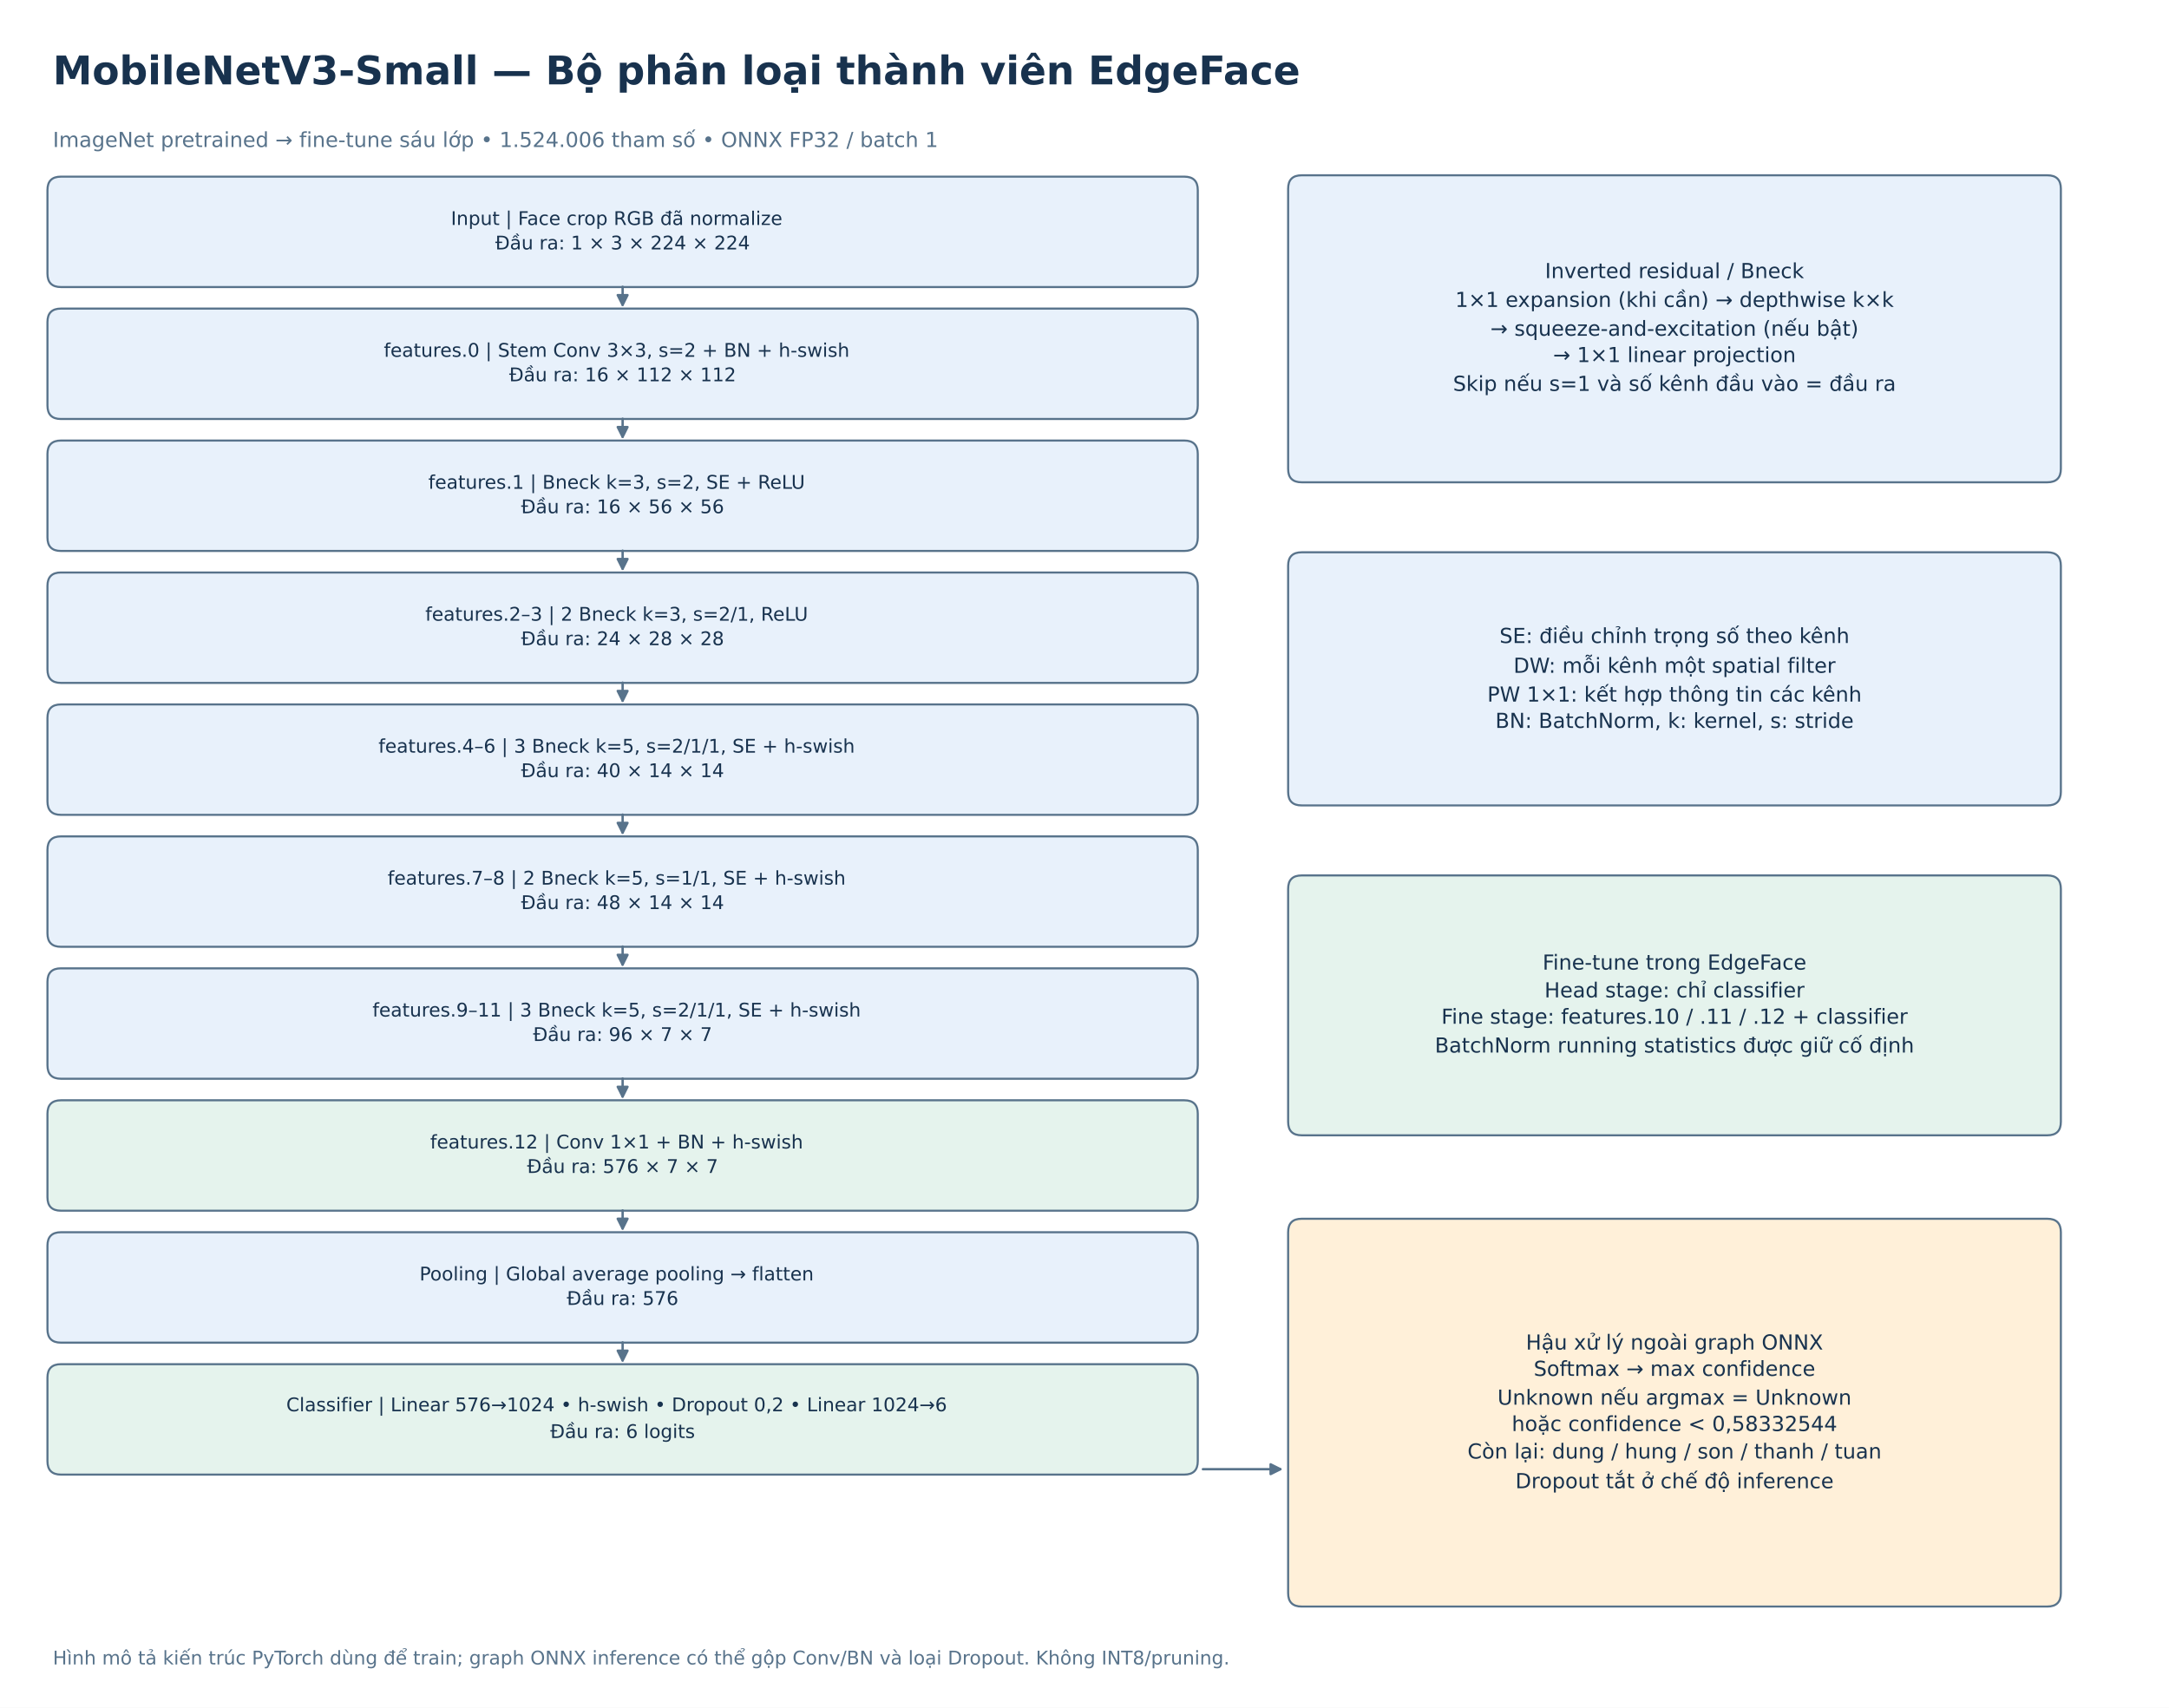
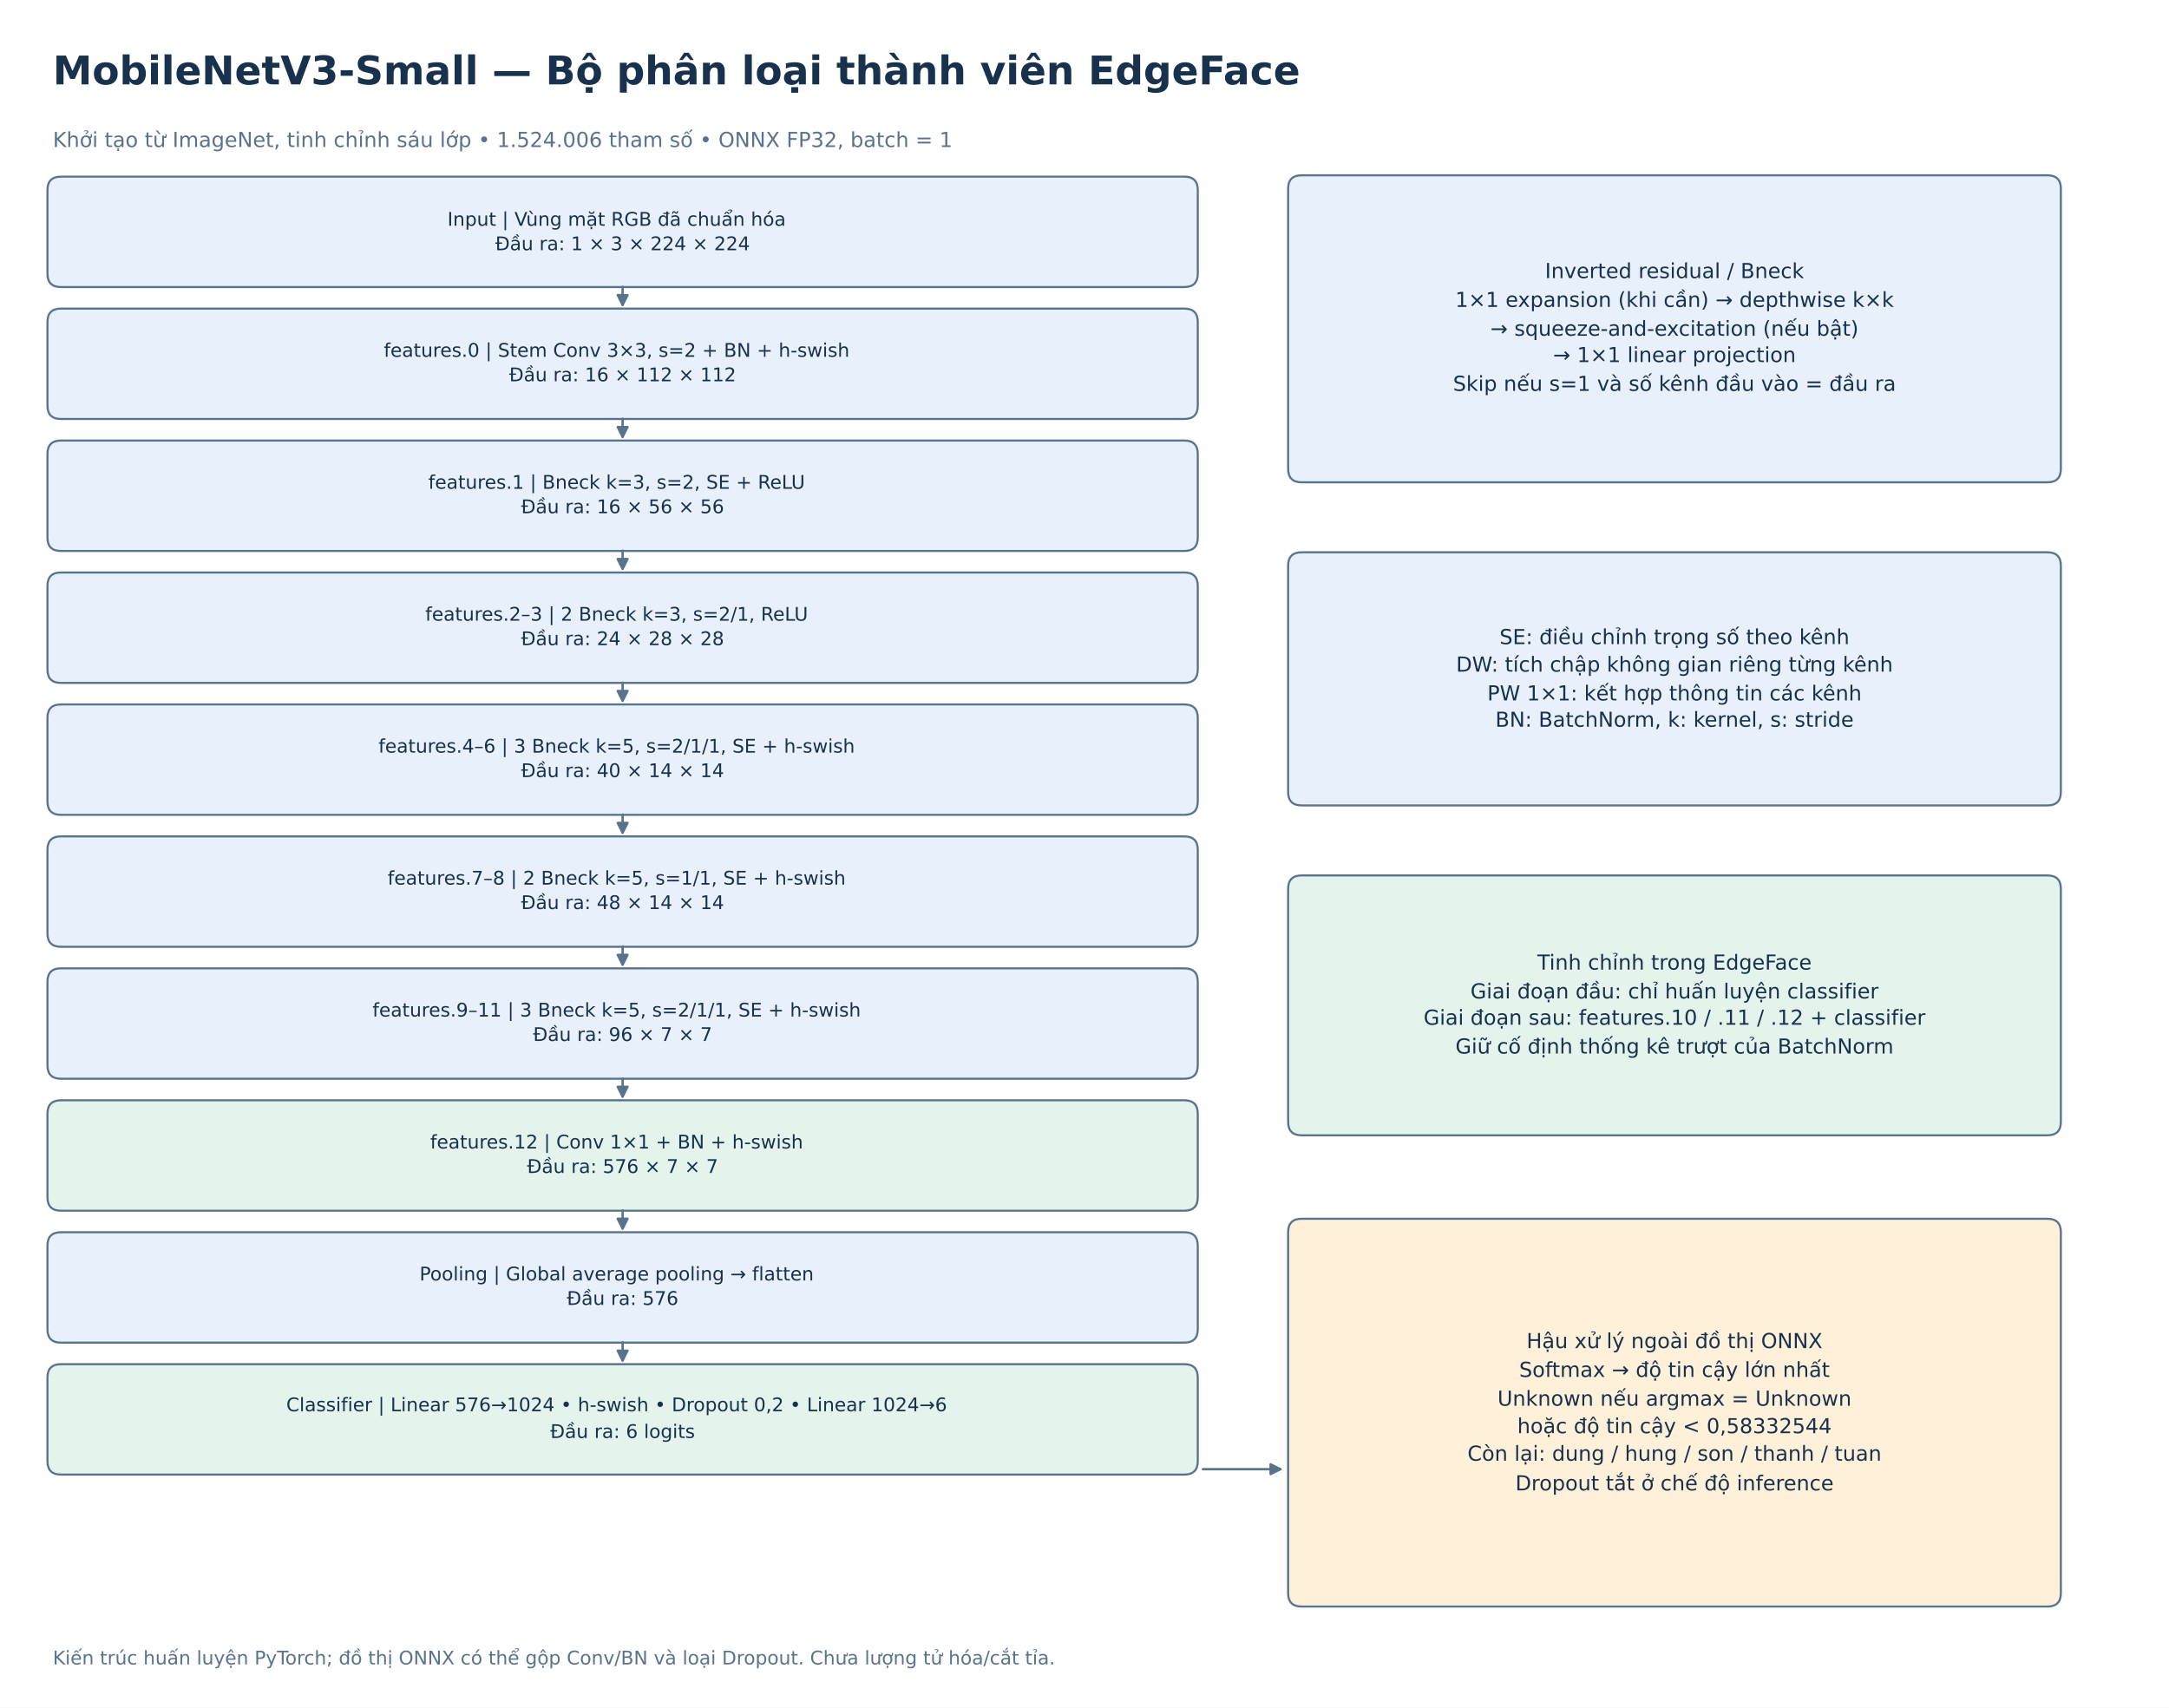
<svg xmlns="http://www.w3.org/2000/svg" width="1152pt" height="907.2pt" viewBox="0 0 1152 907.2" version="1.1">
  <defs>
    <style type="text/css">*{stroke-linejoin: round; stroke-linecap: butt}</style>
  </defs>
  <g id="figure_1">
    <g id="patch_1">
      <path d="M 0 907.2 L 1152 907.2 L 1152 0 L 0 0 z " style="fill: #ffffff" />
    </g>
    <g id="axes_1">
      <g id="patch_2">
        <path d="M 32.366 152.485 L 629.002 152.485 Q 636.165 152.485 636.165 145.333 L 636.165 100.988 Q 636.165 93.835 629.002 93.835 L 32.366 93.835 Q 25.204 93.835 25.204 100.988 L 25.204 145.333 Q 25.204 152.485 32.366 152.485 z " clip-path="url(#pb28097c1d3)" style="fill: #e8f1fb; stroke: #58738b; stroke-width: 1.1; stroke-linejoin: miter" />
      </g>
      <g id="patch_3">
        <path d="M 32.366 222.578 L 629.002 222.578 Q 636.165 222.578 636.165 215.426 L 636.165 171.081 Q 636.165 163.929 629.002 163.929 L 32.366 163.929 Q 25.204 163.929 25.204 171.081 L 25.204 215.426 Q 25.204 222.578 32.366 222.578 z " clip-path="url(#pb28097c1d3)" style="fill: #e8f1fb; stroke: #58738b; stroke-width: 1.1; stroke-linejoin: miter" />
      </g>
      <g id="patch_4">
        <path d="M 330.684 152.338 Q 330.684 157.849 330.684 161.962 " clip-path="url(#pb28097c1d3)" style="fill: none; stroke: #58738b; stroke-width: 1.25; stroke-linecap: round" />
        <path d="M 333.284 156.762 L 330.684 161.962 L 328.084 156.762 z " clip-path="url(#pb28097c1d3)" style="fill: #58738b; stroke: #58738b; stroke-width: 1.25; stroke-linecap: round" />
      </g>
      <g id="patch_5">
        <path d="M 32.366 292.672 L 629.002 292.672 Q 636.165 292.672 636.165 285.519 L 636.165 241.174 Q 636.165 234.022 629.002 234.022 L 32.366 234.022 Q 25.204 234.022 25.204 241.174 L 25.204 285.519 Q 25.204 292.672 32.366 292.672 z " clip-path="url(#pb28097c1d3)" style="fill: #e8f1fb; stroke: #58738b; stroke-width: 1.1; stroke-linejoin: miter" />
      </g>
      <g id="patch_6">
        <path d="M 330.684 222.431 Q 330.684 227.942 330.684 232.055 " clip-path="url(#pb28097c1d3)" style="fill: none; stroke: #58738b; stroke-width: 1.25; stroke-linecap: round" />
        <path d="M 333.284 226.855 L 330.684 232.055 L 328.084 226.855 z " clip-path="url(#pb28097c1d3)" style="fill: #58738b; stroke: #58738b; stroke-width: 1.25; stroke-linecap: round" />
      </g>
      <g id="patch_7">
        <path d="M 32.366 362.765 L 629.002 362.765 Q 636.165 362.765 636.165 355.612 L 636.165 311.268 Q 636.165 304.115 629.002 304.115 L 32.366 304.115 Q 25.204 304.115 25.204 311.268 L 25.204 355.612 Q 25.204 362.765 32.366 362.765 z " clip-path="url(#pb28097c1d3)" style="fill: #e8f1fb; stroke: #58738b; stroke-width: 1.1; stroke-linejoin: miter" />
      </g>
      <g id="patch_8">
        <path d="M 330.684 292.524 Q 330.684 298.035 330.684 302.149 " clip-path="url(#pb28097c1d3)" style="fill: none; stroke: #58738b; stroke-width: 1.25; stroke-linecap: round" />
        <path d="M 333.284 296.949 L 330.684 302.149 L 328.084 296.949 z " clip-path="url(#pb28097c1d3)" style="fill: #58738b; stroke: #58738b; stroke-width: 1.25; stroke-linecap: round" />
      </g>
      <g id="patch_9">
        <path d="M 32.366 432.858 L 629.002 432.858 Q 636.165 432.858 636.165 425.706 L 636.165 381.361 Q 636.165 374.209 629.002 374.209 L 32.366 374.209 Q 25.204 374.209 25.204 381.361 L 25.204 425.706 Q 25.204 432.858 32.366 432.858 z " clip-path="url(#pb28097c1d3)" style="fill: #e8f1fb; stroke: #58738b; stroke-width: 1.1; stroke-linejoin: miter" />
      </g>
      <g id="patch_10">
        <path d="M 330.684 362.618 Q 330.684 368.129 330.684 372.242 " clip-path="url(#pb28097c1d3)" style="fill: none; stroke: #58738b; stroke-width: 1.25; stroke-linecap: round" />
        <path d="M 333.284 367.042 L 330.684 372.242 L 328.084 367.042 z " clip-path="url(#pb28097c1d3)" style="fill: #58738b; stroke: #58738b; stroke-width: 1.25; stroke-linecap: round" />
      </g>
      <g id="patch_11">
        <path d="M 32.366 502.951 L 629.002 502.951 Q 636.165 502.951 636.165 495.799 L 636.165 451.454 Q 636.165 444.302 629.002 444.302 L 32.366 444.302 Q 25.204 444.302 25.204 451.454 L 25.204 495.799 Q 25.204 502.951 32.366 502.951 z " clip-path="url(#pb28097c1d3)" style="fill: #e8f1fb; stroke: #58738b; stroke-width: 1.1; stroke-linejoin: miter" />
      </g>
      <g id="patch_12">
        <path d="M 330.684 432.711 Q 330.684 438.222 330.684 442.335 " clip-path="url(#pb28097c1d3)" style="fill: none; stroke: #58738b; stroke-width: 1.25; stroke-linecap: round" />
        <path d="M 333.284 437.135 L 330.684 442.335 L 328.084 437.135 z " clip-path="url(#pb28097c1d3)" style="fill: #58738b; stroke: #58738b; stroke-width: 1.25; stroke-linecap: round" />
      </g>
      <g id="patch_13">
        <path d="M 32.366 573.045 L 629.002 573.045 Q 636.165 573.045 636.165 565.892 L 636.165 521.548 Q 636.165 514.395 629.002 514.395 L 32.366 514.395 Q 25.204 514.395 25.204 521.548 L 25.204 565.892 Q 25.204 573.045 32.366 573.045 z " clip-path="url(#pb28097c1d3)" style="fill: #e8f1fb; stroke: #58738b; stroke-width: 1.1; stroke-linejoin: miter" />
      </g>
      <g id="patch_14">
        <path d="M 330.684 502.804 Q 330.684 508.315 330.684 512.429 " clip-path="url(#pb28097c1d3)" style="fill: none; stroke: #58738b; stroke-width: 1.25; stroke-linecap: round" />
        <path d="M 333.284 507.229 L 330.684 512.429 L 328.084 507.229 z " clip-path="url(#pb28097c1d3)" style="fill: #58738b; stroke: #58738b; stroke-width: 1.25; stroke-linecap: round" />
      </g>
      <g id="patch_15">
        <path d="M 32.366 643.138 L 629.002 643.138 Q 636.165 643.138 636.165 635.986 L 636.165 591.641 Q 636.165 584.489 629.002 584.489 L 32.366 584.489 Q 25.204 584.489 25.204 591.641 L 25.204 635.986 Q 25.204 643.138 32.366 643.138 z " clip-path="url(#pb28097c1d3)" style="fill: #e5f3ed; stroke: #58738b; stroke-width: 1.1; stroke-linejoin: miter" />
      </g>
      <g id="patch_16">
        <path d="M 330.684 572.897 Q 330.684 578.408 330.684 582.522 " clip-path="url(#pb28097c1d3)" style="fill: none; stroke: #58738b; stroke-width: 1.25; stroke-linecap: round" />
        <path d="M 333.284 577.322 L 330.684 582.522 L 328.084 577.322 z " clip-path="url(#pb28097c1d3)" style="fill: #58738b; stroke: #58738b; stroke-width: 1.25; stroke-linecap: round" />
      </g>
      <g id="patch_17">
        <path d="M 32.366 713.231 L 629.002 713.231 Q 636.165 713.231 636.165 706.079 L 636.165 661.734 Q 636.165 654.582 629.002 654.582 L 32.366 654.582 Q 25.204 654.582 25.204 661.734 L 25.204 706.079 Q 25.204 713.231 32.366 713.231 z " clip-path="url(#pb28097c1d3)" style="fill: #e8f1fb; stroke: #58738b; stroke-width: 1.1; stroke-linejoin: miter" />
      </g>
      <g id="patch_18">
        <path d="M 330.684 642.991 Q 330.684 648.502 330.684 652.615 " clip-path="url(#pb28097c1d3)" style="fill: none; stroke: #58738b; stroke-width: 1.25; stroke-linecap: round" />
        <path d="M 333.284 647.415 L 330.684 652.615 L 328.084 647.415 z " clip-path="url(#pb28097c1d3)" style="fill: #58738b; stroke: #58738b; stroke-width: 1.25; stroke-linecap: round" />
      </g>
      <g id="patch_19">
        <path d="M 32.366 783.325 L 629.002 783.325 Q 636.165 783.325 636.165 776.172 L 636.165 731.827 Q 636.165 724.675 629.002 724.675 L 32.366 724.675 Q 25.204 724.675 25.204 731.827 L 25.204 776.172 Q 25.204 783.325 32.366 783.325 z " clip-path="url(#pb28097c1d3)" style="fill: #e5f3ed; stroke: #58738b; stroke-width: 1.1; stroke-linejoin: miter" />
      </g>
      <g id="patch_20">
        <path d="M 330.684 713.084 Q 330.684 718.595 330.684 722.708 " clip-path="url(#pb28097c1d3)" style="fill: none; stroke: #58738b; stroke-width: 1.25; stroke-linecap: round" />
        <path d="M 333.284 717.508 L 330.684 722.708 L 328.084 717.508 z " clip-path="url(#pb28097c1d3)" style="fill: #58738b; stroke: #58738b; stroke-width: 1.25; stroke-linecap: round" />
      </g>
      <g id="patch_21">
        <path d="M 691.316 256.194 L 1087.402 256.194 Q 1094.565 256.194 1094.565 249.042 L 1094.565 100.273 Q 1094.565 93.12 1087.402 93.12 L 691.316 93.12 Q 684.154 93.12 684.154 100.273 L 684.154 249.042 Q 684.154 256.194 691.316 256.194 z " clip-path="url(#pb28097c1d3)" style="fill: #e8f1fb; stroke: #58738b; stroke-width: 1.1; stroke-linejoin: miter" />
      </g>
      <g id="patch_22">
        <path d="M 691.316 427.851 L 1087.402 427.851 Q 1094.565 427.851 1094.565 420.699 L 1094.565 300.539 Q 1094.565 293.387 1087.402 293.387 L 691.316 293.387 Q 684.154 293.387 684.154 300.539 L 684.154 420.699 Q 684.154 427.851 691.316 427.851 z " clip-path="url(#pb28097c1d3)" style="fill: #e8f1fb; stroke: #58738b; stroke-width: 1.1; stroke-linejoin: miter" />
      </g>
      <g id="patch_23">
        <path d="M 691.316 603.085 L 1087.402 603.085 Q 1094.565 603.085 1094.565 595.932 L 1094.565 472.196 Q 1094.565 465.044 1087.402 465.044 L 691.316 465.044 Q 684.154 465.044 684.154 472.196 L 684.154 595.932 Q 684.154 603.085 691.316 603.085 z " clip-path="url(#pb28097c1d3)" style="fill: #e5f3ed; stroke: #58738b; stroke-width: 1.1; stroke-linejoin: miter" />
      </g>
      <g id="patch_24">
        <path d="M 691.316 853.418 L 1087.402 853.418 Q 1094.565 853.418 1094.565 846.266 L 1094.565 654.582 Q 1094.565 647.429 1087.402 647.429 L 691.316 647.429 Q 684.154 647.429 684.154 654.582 L 684.154 846.266 Q 684.154 853.418 691.316 853.418 z " clip-path="url(#pb28097c1d3)" style="fill: #fff0d9; stroke: #58738b; stroke-width: 1.1; stroke-linejoin: miter" />
      </g>
      <g id="patch_25">
        <path d="M 638.879 780.464 Q 660.159 780.464 680.041 780.464 " clip-path="url(#pb28097c1d3)" style="fill: none; stroke: #58738b; stroke-width: 1.25; stroke-linecap: round" />
        <path d="M 674.841 777.864 L 680.041 780.464 L 674.841 783.064 z " clip-path="url(#pb28097c1d3)" style="fill: #58738b; stroke: #58738b; stroke-width: 1.25; stroke-linecap: round" />
      </g>
      <g id="text_1">
        <text style="font-weight: 700; font-size: 21px; font-family: 'DejaVu Sans'; text-anchor: start; fill: #18324e" x="28.069" y="44.83" transform="rotate(-0 28.06898 44.83028)">MobileNetV3-Small — Bộ phân loại thành viên EdgeFace</text>
      </g>
      <g id="text_2">
-         <text style="font-size: 11px; font-family: 'DejaVu Sans'; text-anchor: start; fill: #58738b" x="28.069" y="78.099" transform="rotate(-0 28.06898 78.09883)">ImageNet pretrained → fine-tune sáu lớp • 1.524.006 tham số • ONNX FP32 / batch 1</text>
+         <text style="font-size: 11px; font-family: 'DejaVu Sans'; text-anchor: start; fill: #58738b" x="28.069" y="78.099" transform="rotate(-0 28.06898 78.09883)">Khởi tạo từ ImageNet, tinh chỉnh sáu lớp • 1.524.006 tham số • ONNX FP32, batch = 1</text>
      </g>
      <g id="text_3">
-         <text style="font-size: 10px; font-family: 'DejaVu Sans'; fill: #18324e" transform="translate(239.479 119.5069)">Input  |  Face crop RGB đã normalize</text>
-         <text style="font-size: 10px; font-family: 'DejaVu Sans'; fill: #18324e" transform="translate(263.0415 132.5025)">Đầu ra: 1 × 3 × 224 × 224</text>
+         <text style="font-size: 10px; font-family: 'DejaVu Sans'; fill: #18324e" transform="translate(237.6337 119.9225)">Input  |  Vùng mặt RGB đã chuẩn hóa</text>
+         <text style="font-size: 10px; font-family: 'DejaVu Sans'; fill: #18324e" transform="translate(263.0415 132.9181)">Đầu ra: 1 × 3 × 224 × 224</text>
      </g>
      <g id="text_4">
        <text style="font-size: 10px; font-family: 'DejaVu Sans'; fill: #18324e" transform="translate(203.8392 189.5369)">features.0  |  Stem Conv 3×3, s=2 + BN + h-swish</text>
        <text style="font-size: 10px; font-family: 'DejaVu Sans'; fill: #18324e" transform="translate(270.4095 202.5325)">Đầu ra: 16 × 112 × 112</text>
      </g>
      <g id="text_5">
        <text style="font-size: 10px; font-family: 'DejaVu Sans'; fill: #18324e" transform="translate(227.4892 259.6302)">features.1  |  Bneck k=3, s=2, SE + ReLU</text>
        <text style="font-size: 10px; font-family: 'DejaVu Sans'; fill: #18324e" transform="translate(276.772 272.6258)">Đầu ra: 16 × 56 × 56</text>
      </g>
      <g id="text_6">
        <text style="font-size: 10px; font-family: 'DejaVu Sans'; fill: #18324e" transform="translate(225.8735 329.7235)">features.2–3  |  2 Bneck k=3, s=2/1, ReLU</text>
        <text style="font-size: 10px; font-family: 'DejaVu Sans'; fill: #18324e" transform="translate(276.772 342.7191)">Đầu ra: 24 × 28 × 28</text>
      </g>
      <g id="text_7">
        <text style="font-size: 10px; font-family: 'DejaVu Sans'; fill: #18324e" transform="translate(200.9985 399.8168)">features.4–6  |  3 Bneck k=5, s=2/1/1, SE + h-swish</text>
        <text style="font-size: 10px; font-family: 'DejaVu Sans'; fill: #18324e" transform="translate(276.772 412.8124)">Đầu ra: 40 × 14 × 14</text>
      </g>
      <g id="text_8">
        <text style="font-size: 10px; font-family: 'DejaVu Sans'; fill: #18324e" transform="translate(205.8642 469.9101)">features.7–8  |  2 Bneck k=5, s=1/1, SE + h-swish</text>
        <text style="font-size: 10px; font-family: 'DejaVu Sans'; fill: #18324e" transform="translate(276.772 482.9057)">Đầu ra: 48 × 14 × 14</text>
      </g>
      <g id="text_9">
        <text style="font-size: 10px; font-family: 'DejaVu Sans'; fill: #18324e" transform="translate(197.8173 540.0034)">features.9–11  |  3 Bneck k=5, s=2/1/1, SE + h-swish</text>
        <text style="font-size: 10px; font-family: 'DejaVu Sans'; fill: #18324e" transform="translate(283.1345 552.999)">Đầu ra: 96 × 7 × 7</text>
      </g>
      <g id="text_10">
        <text style="font-size: 10px; font-family: 'DejaVu Sans'; fill: #18324e" transform="translate(228.4821 610.0967)">features.12  |  Conv 1×1 + BN + h-swish</text>
        <text style="font-size: 10px; font-family: 'DejaVu Sans'; fill: #18324e" transform="translate(279.9532 623.0923)">Đầu ra: 576 × 7 × 7</text>
      </g>
      <g id="text_11">
        <text style="font-size: 10px; font-family: 'DejaVu Sans'; fill: #18324e" transform="translate(222.811 680.19)">Pooling  |  Global average pooling → flatten</text>
        <text style="font-size: 10px; font-family: 'DejaVu Sans'; fill: #18324e" transform="translate(301.0517 693.1856)">Đầu ra: 576</text>
      </g>
      <g id="text_12">
        <text style="font-size: 10px; font-family: 'DejaVu Sans'; fill: #18324e" transform="translate(152.0407 749.6861)">Classifier  |  Linear 576→1024 • h-swish • Dropout 0,2 • Linear 1024→6</text>
        <text style="font-size: 10px; font-family: 'DejaVu Sans'; fill: #18324e" transform="translate(292.2485 763.8761)">Đầu ra: 6 logits</text>
      </g>
      <g id="text_13">
        <text style="font-size: 11px; font-family: 'DejaVu Sans'; fill: #18324e" transform="translate(820.5792 147.7434)">Inverted residual / Bneck</text>
        <text style="font-size: 11px; font-family: 'DejaVu Sans'; fill: #18324e" transform="translate(772.8864 163.0464)">1×1 expansion (khi cần) → depthwise k×k</text>
        <text style="font-size: 11px; font-family: 'DejaVu Sans'; fill: #18324e" transform="translate(791.5821 178.3495)">→ squeeze-and-excitation (nếu bật)</text>
        <text style="font-size: 11px; font-family: 'DejaVu Sans'; fill: #18324e" transform="translate(824.876 192.3388)">→ 1×1 linear projection</text>
        <text style="font-size: 11px; font-family: 'DejaVu Sans'; fill: #18324e" transform="translate(771.7306 207.6418)">Skip nếu s=1 và số kênh đầu vào = đầu ra</text>
      </g>
      <g id="text_14">
-         <text style="font-size: 11px; font-family: 'DejaVu Sans'; fill: #18324e" transform="translate(796.4307 341.5673)">SE: điều chỉnh trọng số theo kênh</text>
-         <text style="font-size: 11px; font-family: 'DejaVu Sans'; fill: #18324e" transform="translate(803.8428 357.3877)">DW: mỗi kênh một spatial filter</text>
-         <text style="font-size: 11px; font-family: 'DejaVu Sans'; fill: #18324e" transform="translate(789.927 372.6907)">PW 1×1: kết hợp thông tin các kênh</text>
-         <text style="font-size: 11px; font-family: 'DejaVu Sans'; fill: #18324e" transform="translate(794.1964 386.68)">BN: BatchNorm, k: kernel, s: stride</text>
+         <text style="font-size: 11px; font-family: 'DejaVu Sans'; fill: #18324e" transform="translate(796.4307 342.1748)">SE: điều chỉnh trọng số theo kênh</text>
+         <text style="font-size: 11px; font-family: 'DejaVu Sans'; fill: #18324e" transform="translate(773.3556 356.7801)">DW: tích chập không gian riêng từng kênh</text>
+         <text style="font-size: 11px; font-family: 'DejaVu Sans'; fill: #18324e" transform="translate(789.927 372.0832)">PW 1×1: kết hợp thông tin các kênh</text>
+         <text style="font-size: 11px; font-family: 'DejaVu Sans'; fill: #18324e" transform="translate(794.1964 386.0724)">BN: BatchNorm, k: kernel, s: stride</text>
      </g>
      <g id="text_15">
-         <text style="font-size: 11px; font-family: 'DejaVu Sans'; fill: #18324e" transform="translate(819.2858 515.0726)">Fine-tune trong EdgeFace</text>
-         <text style="font-size: 11px; font-family: 'DejaVu Sans'; fill: #18324e" transform="translate(820.2844 529.8342)">Head stage: chỉ classifier</text>
-         <text style="font-size: 11px; font-family: 'DejaVu Sans'; fill: #18324e" transform="translate(765.5285 543.8235)">Fine stage: features.10 / .11 / .12 + classifier</text>
-         <text style="font-size: 11px; font-family: 'DejaVu Sans'; fill: #18324e" transform="translate(762.0695 559.1265)">BatchNorm running statistics được giữ cố định</text>
+         <text style="font-size: 11px; font-family: 'DejaVu Sans'; fill: #18324e" transform="translate(816.5006 515.0777)">Tinh chỉnh trong EdgeFace</text>
+         <text style="font-size: 11px; font-family: 'DejaVu Sans'; fill: #18324e" transform="translate(780.9757 530.3808)">Giai đoạn đầu: chỉ huấn luyện classifier</text>
+         <text style="font-size: 11px; font-family: 'DejaVu Sans'; fill: #18324e" transform="translate(756.0882 544.37)">Giai đoạn sau: features.10 / .11 / .12 + classifier</text>
+         <text style="font-size: 11px; font-family: 'DejaVu Sans'; fill: #18324e" transform="translate(772.9973 559.6731)">Giữ cố định thống kê trượt của BatchNorm</text>
      </g>
      <g id="text_16">
-         <text style="font-size: 11px; font-family: 'DejaVu Sans'; fill: #18324e" transform="translate(810.4351 716.9089)">Hậu xử lý ngoài graph ONNX</text>
-         <text style="font-size: 11px; font-family: 'DejaVu Sans'; fill: #18324e" transform="translate(814.5782 730.8981)">Softmax → max confidence</text>
-         <text style="font-size: 11px; font-family: 'DejaVu Sans'; fill: #18324e" transform="translate(795.3324 746.2012)">Unknown nếu argmax = Unknown</text>
-         <text style="font-size: 11px; font-family: 'DejaVu Sans'; fill: #18324e" transform="translate(802.9096 760.1904)">hoặc confidence &lt; 0,58332544</text>
-         <text style="font-size: 11px; font-family: 'DejaVu Sans'; fill: #18324e" transform="translate(779.3971 774.7957)">Còn lại: dung / hung / son / thanh / tuan</text>
-         <text style="font-size: 11px; font-family: 'DejaVu Sans'; fill: #18324e" transform="translate(804.8346 790.5608)">Dropout tắt ở chế độ inference</text>
+         <text style="font-size: 11px; font-family: 'DejaVu Sans'; fill: #18324e" transform="translate(810.7608 716.1373)">Hậu xử lý ngoài đồ thị ONNX</text>
+         <text style="font-size: 11px; font-family: 'DejaVu Sans'; fill: #18324e" transform="translate(806.873 731.4404)">Softmax → độ tin cậy lớn nhất</text>
+         <text style="font-size: 11px; font-family: 'DejaVu Sans'; fill: #18324e" transform="translate(795.3324 746.7435)">Unknown nếu argmax = Unknown</text>
+         <text style="font-size: 11px; font-family: 'DejaVu Sans'; fill: #18324e" transform="translate(805.846 761.3487)">hoặc độ tin cậy &lt; 0,58332544</text>
+         <text style="font-size: 11px; font-family: 'DejaVu Sans'; fill: #18324e" transform="translate(779.3971 775.954)">Còn lại: dung / hung / son / thanh / tuan</text>
+         <text style="font-size: 11px; font-family: 'DejaVu Sans'; fill: #18324e" transform="translate(804.8346 791.719)">Dropout tắt ở chế độ inference</text>
      </g>
      <g id="text_17">
-         <text style="font-size: 10px; font-family: 'DejaVu Sans'; text-anchor: start; fill: #58738b" x="28.069" y="884.173" transform="rotate(-0 28.06898 884.1731)">Hình mô tả kiến trúc PyTorch dùng để train; graph ONNX inference có thể gộp Conv/BN và loại Dropout. Không INT8/pruning.</text>
+         <text style="font-size: 10px; font-family: 'DejaVu Sans'; text-anchor: start; fill: #58738b" x="28.069" y="884.173" transform="rotate(-0 28.06898 884.1731)">Kiến trúc huấn luyện PyTorch; đồ thị ONNX có thể gộp Conv/BN và loại Dropout. Chưa lượng tử hóa/cắt tỉa.</text>
      </g>
    </g>
  </g>
  <defs>
    <clipPath id="pb28097c1d3">
      <rect x="3" y="3" width="1146" height="901.2" />
    </clipPath>
  </defs>
</svg>
